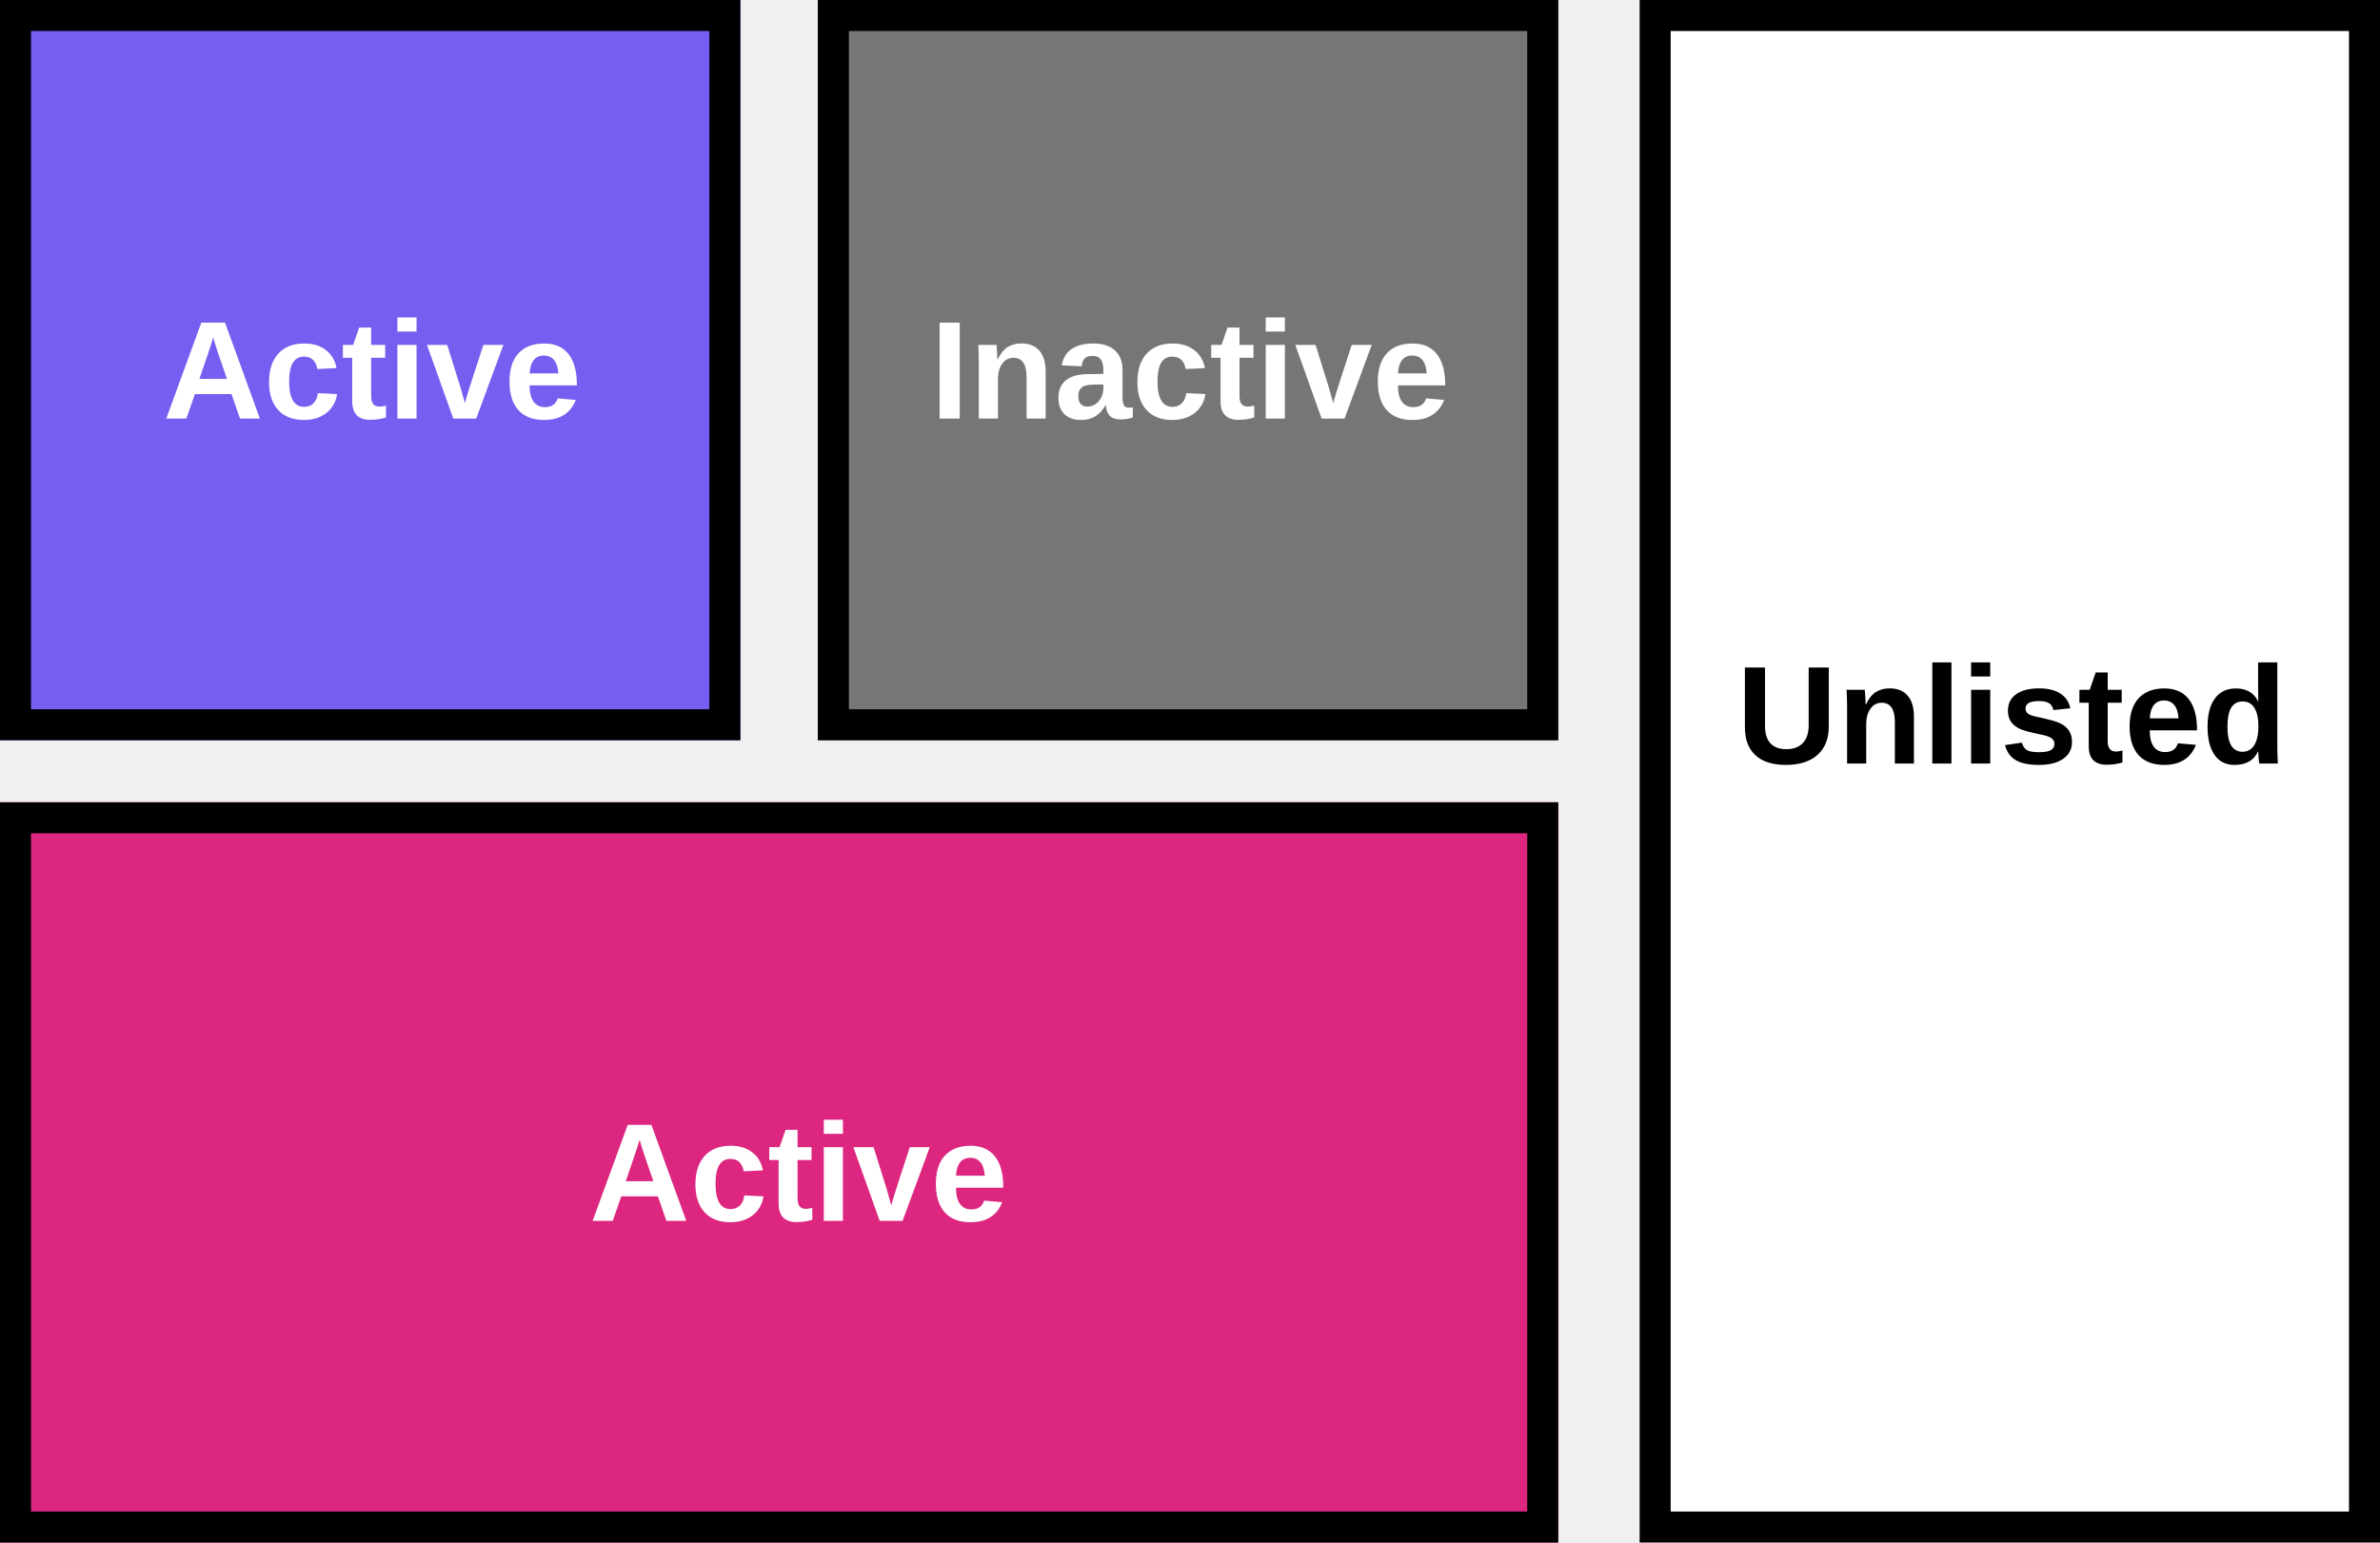
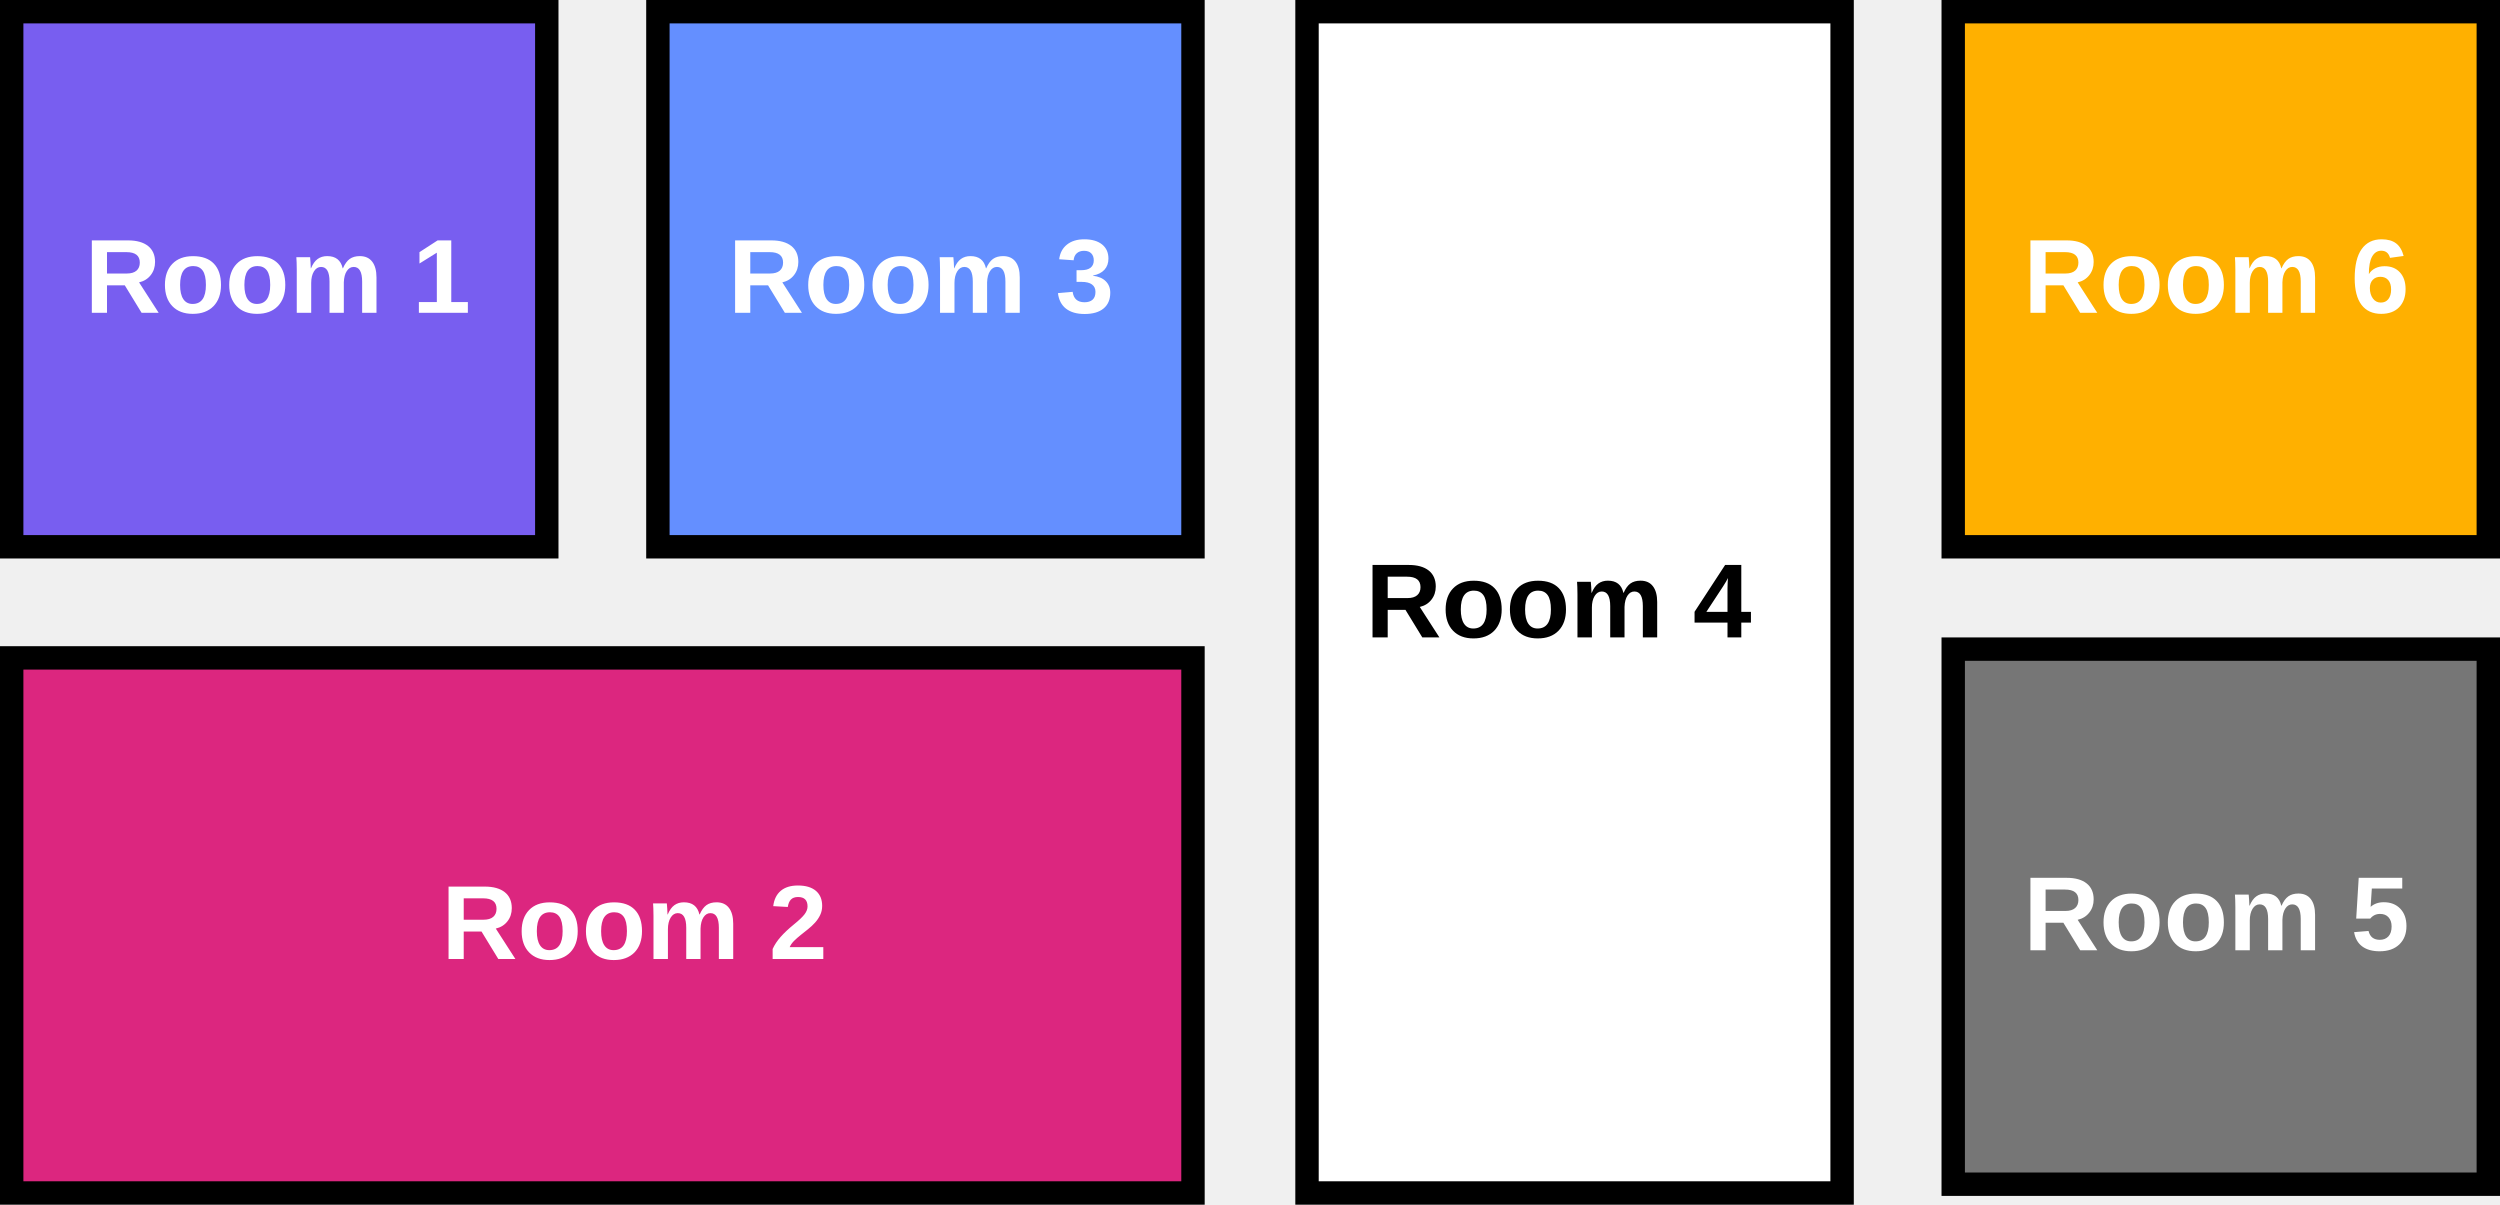
- <svg xmlns="http://www.w3.org/2000/svg" width="614" height="398" viewBox="0 0 614 398">
-   <g id="focus-test" transform="translate(-246 -188)">
-     <g id="inactive">
-       <g id="Rectangle_149" data-name="Rectangle 149" transform="translate(457 188)" fill="#767676" stroke="#000" stroke-width="8">
-         <rect width="191" height="191" stroke="none" />
-         <rect x="4" y="4" width="183" height="183" fill="none" />
-       </g>
-       <text id="Inactive-2" data-name="Inactive" transform="translate(486 296)" fill="#fff" font-size="36" font-family="Arial-BoldMT, Arial" font-weight="700">
-         <tspan x="0" y="0">Inactive</tspan>
+ <svg xmlns="http://www.w3.org/2000/svg" width="855" height="412" viewBox="0 0 855 412" fill="none">
+   <g id="focus-test">
+     <g id="room-6">
+       <path id="Vector" d="M668 4H851V187H668V4Z" fill="#FFB000" stroke="black" stroke-width="8" />
+       <text id="Room 6" fill="white" xml:space="preserve" style="white-space: pre" font-family="Arial" font-size="36" font-weight="bold" letter-spacing="0em">
+         <tspan x="692" y="106.98">Room 6</tspan>
      </text>
    </g>
-     <g id="unlisted">
-       <g id="Rectangle_151" data-name="Rectangle 151" transform="translate(669 188)" fill="#fff" stroke="#000" stroke-width="8">
-         <rect width="191" height="398" stroke="none" />
-         <rect x="4" y="4" width="183" height="390" fill="none" />
-       </g>
-       <text id="Unlisted-2" data-name="Unlisted" transform="translate(694 385)" font-size="36" font-family="Arial-BoldMT, Arial" font-weight="700">
-         <tspan x="0" y="0">Unlisted</tspan>
+     <g id="room-5">
+       <path id="Vector_2" d="M668 222H851V405H668V222Z" fill="#767676" stroke="black" stroke-width="8" />
+       <text id="Room 5" fill="white" xml:space="preserve" style="white-space: pre" font-family="Arial" font-size="36" font-weight="bold" letter-spacing="0em">
+         <tspan x="692" y="324.98">Room 5</tspan>
      </text>
    </g>
-     <g id="active--2">
-       <g id="Rectangle_150" data-name="Rectangle 150" transform="translate(246 395)" fill="#dc267f" stroke="#000" stroke-width="8">
-         <rect width="402" height="191" stroke="none" />
-         <rect x="4" y="4" width="394" height="183" fill="none" />
-       </g>
-       <text id="Active" transform="translate(398 503)" fill="#fff" font-size="36" font-family="Arial-BoldMT, Arial" font-weight="700">
-         <tspan x="0" y="0">Active</tspan>
+     <g id="room-4">
+       <path id="Vector_3" d="M447 4H630V408H447V4Z" fill="white" stroke="black" stroke-width="8" />
+       <text id="Room 4" fill="black" xml:space="preserve" style="white-space: pre" font-family="Arial" font-size="36" font-weight="bold" letter-spacing="0em">
+         <tspan x="467" y="217.98">Room 4</tspan>
      </text>
    </g>
-     <g id="active--1">
-       <g id="Rectangle_148" data-name="Rectangle 148" transform="translate(246 188)" fill="#785ef0" stroke="#000" stroke-width="8">
-         <rect width="191" height="191" stroke="none" />
-         <rect x="4" y="4" width="183" height="183" fill="none" />
-       </g>
-       <text id="Active-2" data-name="Active" transform="translate(288 296)" fill="#fff" font-size="36" font-family="Arial-BoldMT, Arial" font-weight="700">
-         <tspan x="0" y="0">Active</tspan>
+     <g id="room-3">
+       <path id="Vector_4" d="M225 4H408V187H225V4Z" fill="#648FFF" stroke="black" stroke-width="8" />
+       <text id="Room 3" fill="white" xml:space="preserve" style="white-space: pre" font-family="Arial" font-size="36" font-weight="bold" letter-spacing="0em">
+         <tspan x="249" y="106.98">Room 3</tspan>
+       </text>
+     </g>
+     <g id="room-2">
+       <path id="Vector_5" d="M4 225H408V408H4V225Z" fill="#DC267F" stroke="black" stroke-width="8" />
+       <text id="Room 2" fill="white" xml:space="preserve" style="white-space: pre" font-family="Arial" font-size="36" font-weight="bold" letter-spacing="0em">
+         <tspan x="151" y="327.98">Room 2</tspan>
+       </text>
+     </g>
+     <g id="room-1">
+       <path id="Vector_6" d="M4 4H187V187H4V4Z" fill="#785EF0" stroke="black" stroke-width="8" />
+       <text id="Room 1" fill="white" xml:space="preserve" style="white-space: pre" font-family="Arial" font-size="36" font-weight="bold" letter-spacing="0em">
+         <tspan x="29" y="106.98">Room 1</tspan>
      </text>
    </g>
  </g>
</svg>
